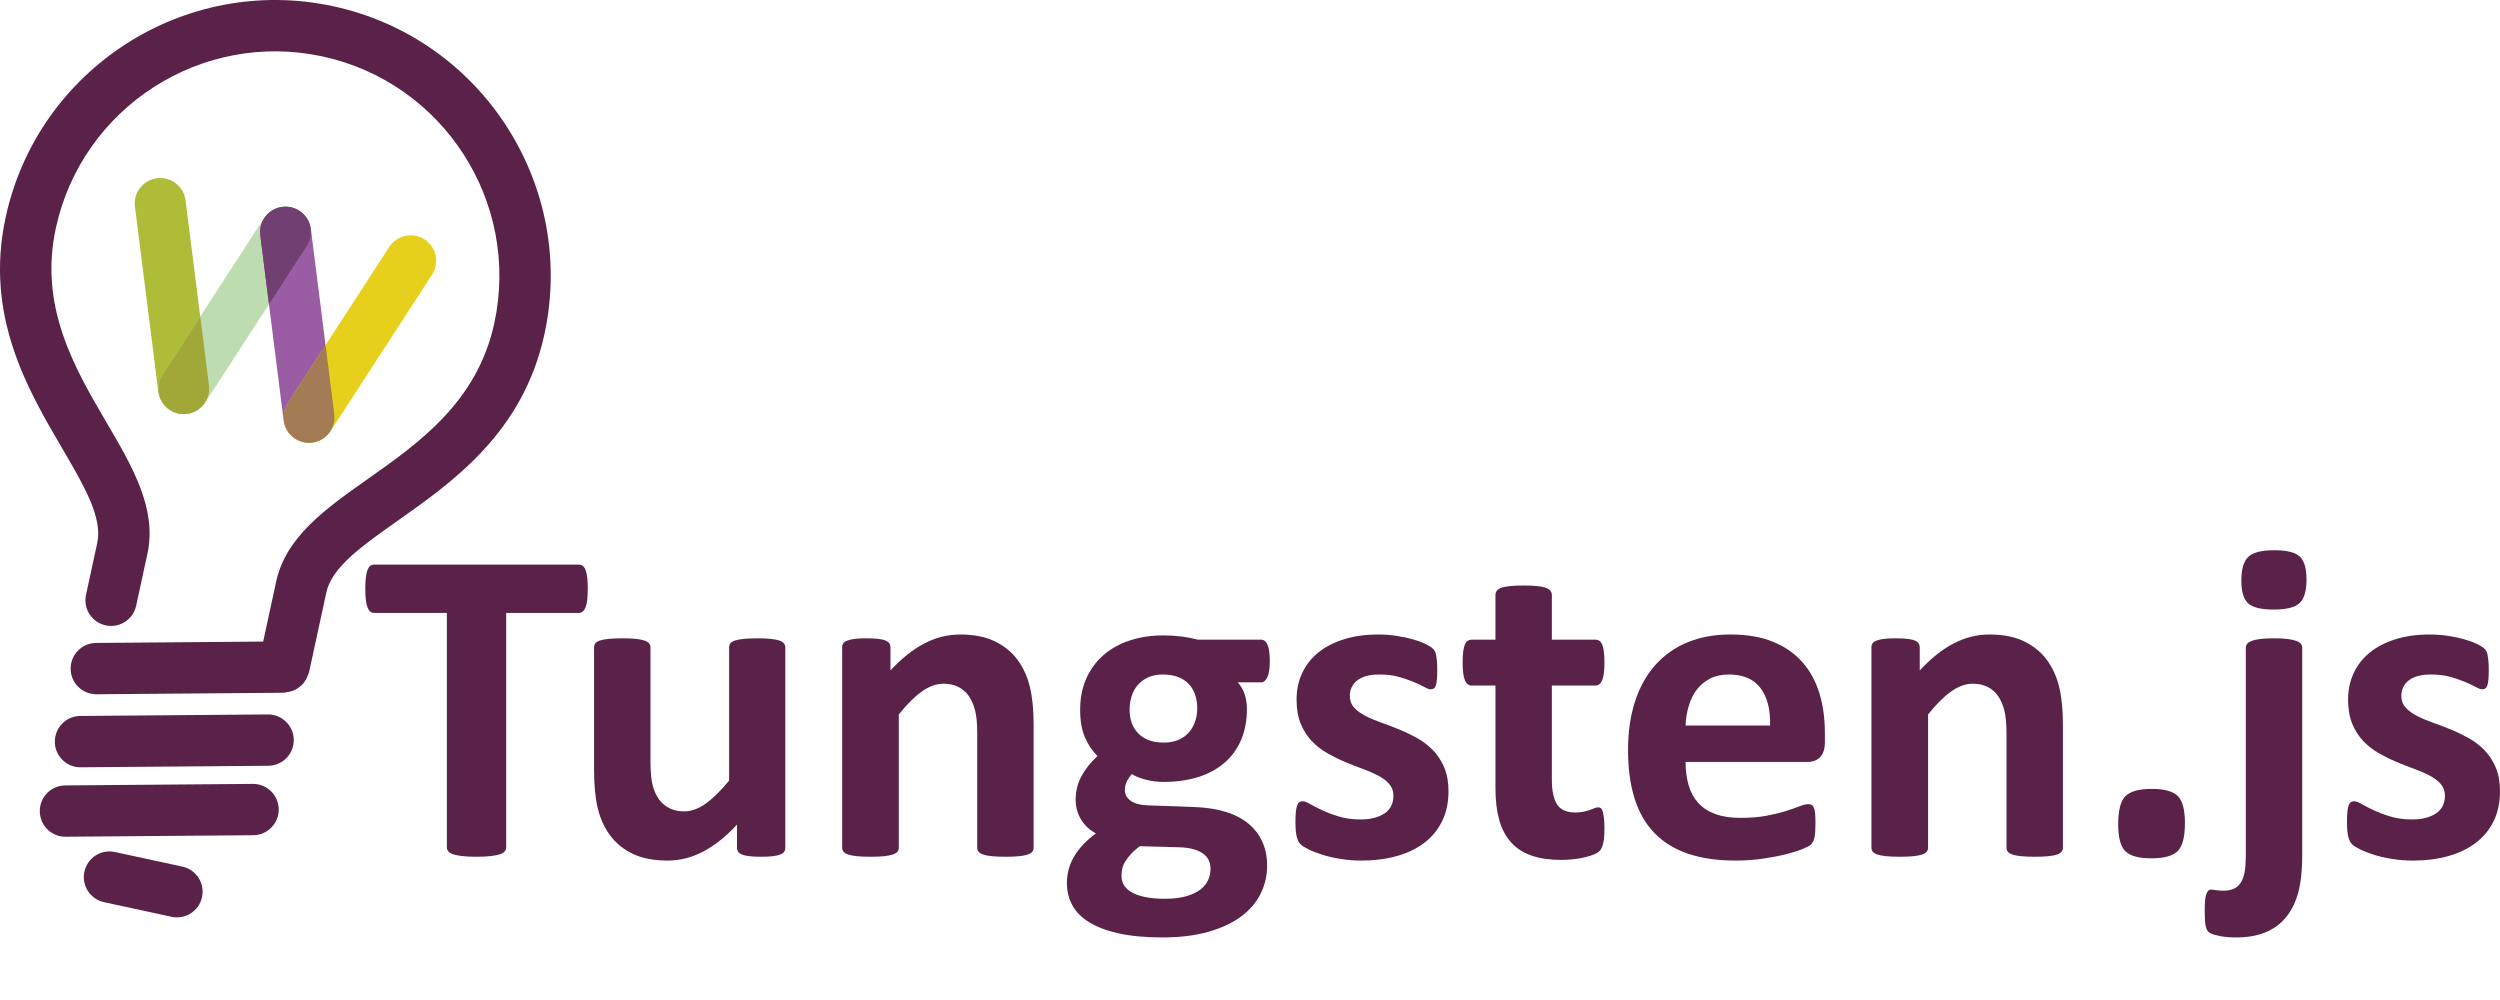
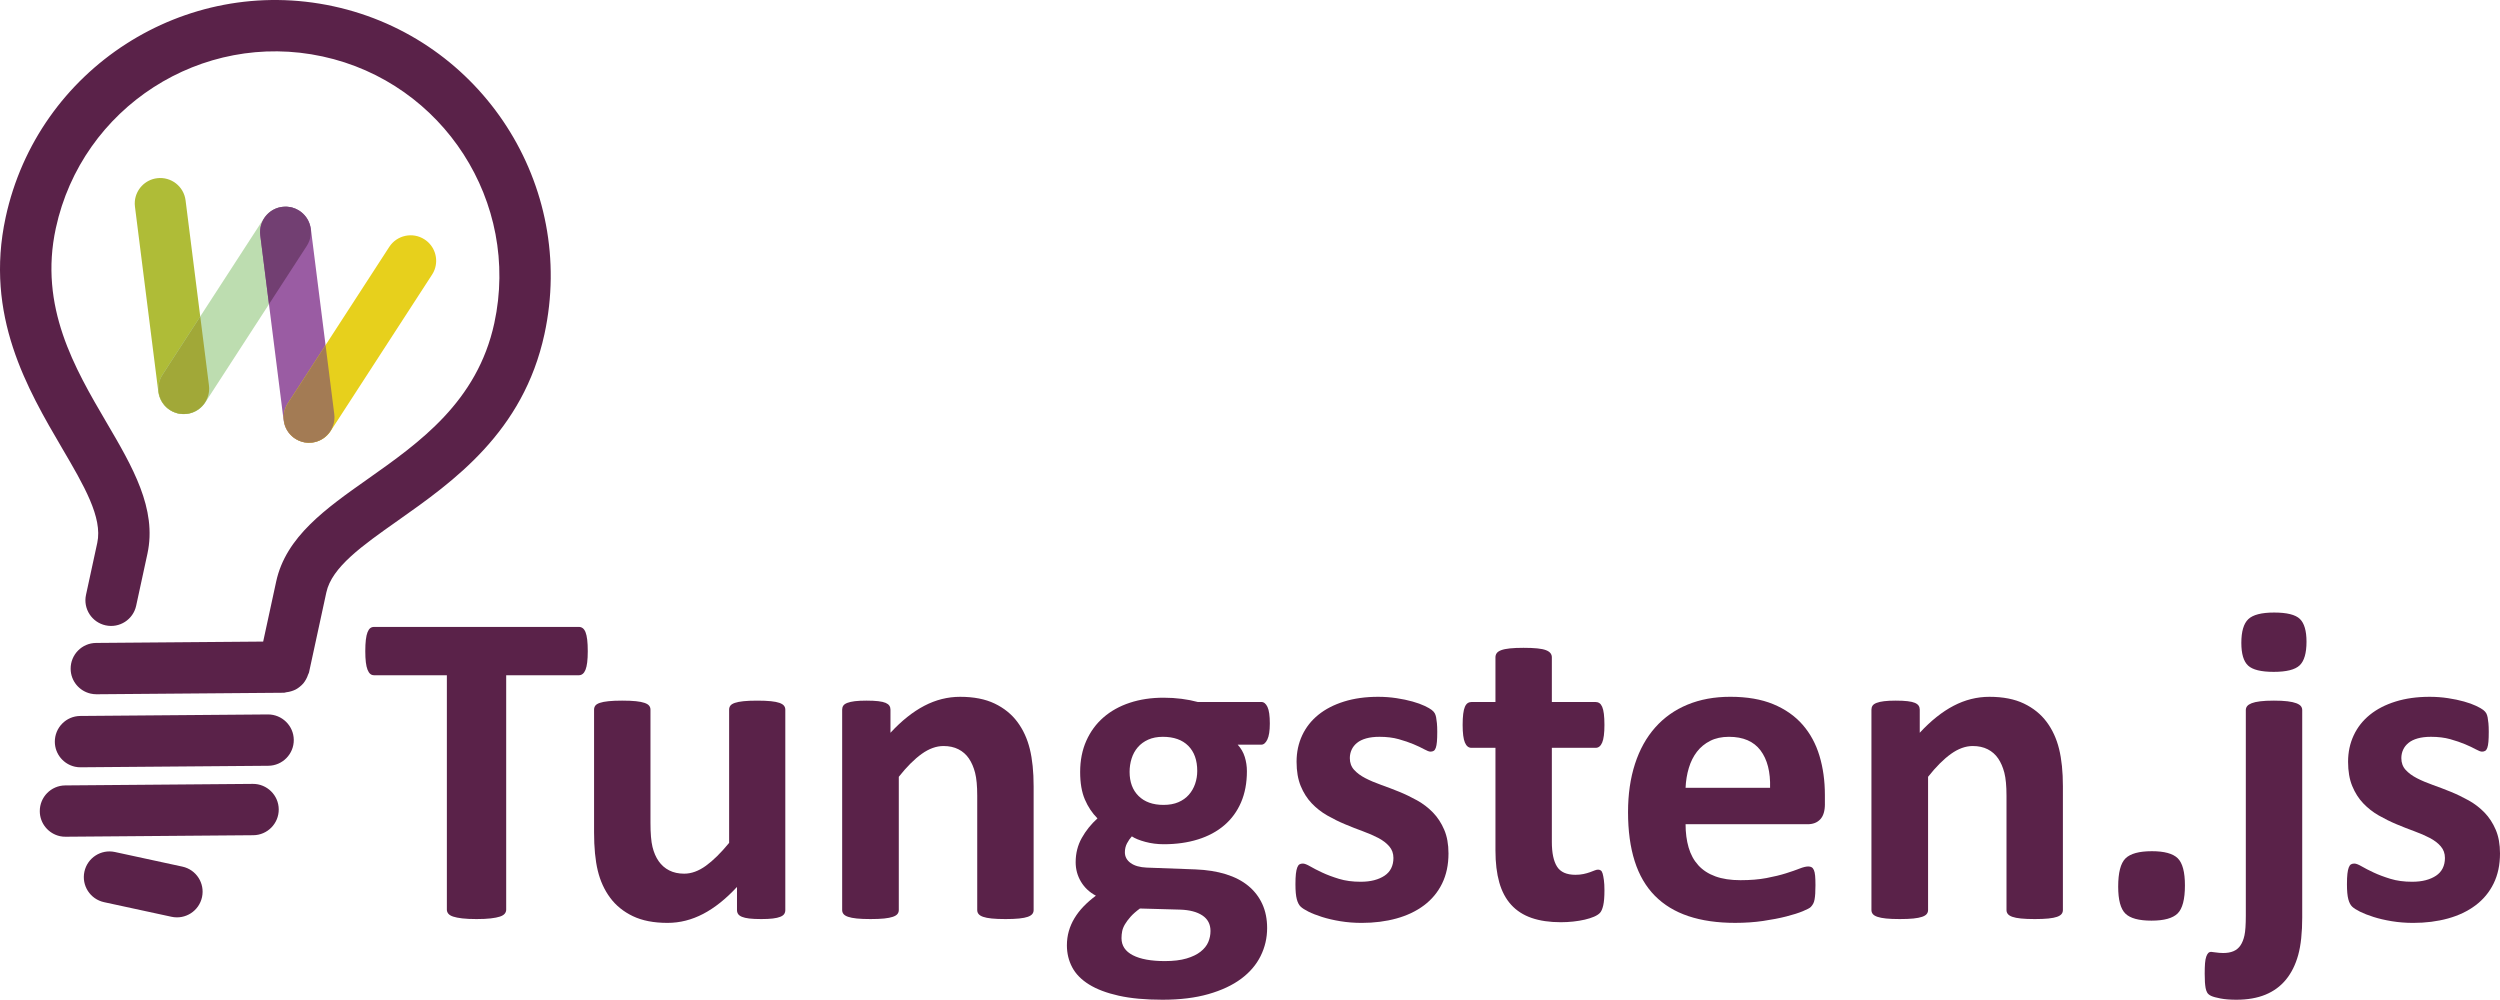
<svg xmlns="http://www.w3.org/2000/svg" version="1.1" id="Layer_1" x="0px" y="0px" width="802.441px" height="320.894px" viewBox="0 0 802.441 320.894" enable-background="new 0 0 802.441 320.894" xml:space="preserve">
  <g>
    <g>
-       <svg y="-20">
+       <svg>
        <path fill="#5A2249" d="M188.66,209.018c0,1.396-0.061,2.586-0.18,3.569c-0.121,0.986-0.301,1.78-0.541,2.381    c-0.241,0.603-0.541,1.046-0.902,1.334c-0.36,0.289-0.757,0.433-1.19,0.433h-23.371v75.236c0,0.48-0.157,0.913-0.469,1.297    c-0.313,0.387-0.83,0.698-1.551,0.938c-0.721,0.241-1.695,0.433-2.921,0.577c-1.226,0.144-2.753,0.216-4.581,0.216    s-3.354-0.072-4.58-0.216c-1.227-0.145-2.2-0.336-2.921-0.577c-0.722-0.24-1.239-0.554-1.551-0.938    c-0.313-0.384-0.469-0.815-0.469-1.297v-75.236h-23.371c-0.481,0-0.89-0.144-1.226-0.433c-0.337-0.288-0.625-0.731-0.866-1.334    c-0.241-0.601-0.421-1.395-0.541-2.381c-0.121-0.983-0.18-2.175-0.18-3.569c0-1.442,0.06-2.67,0.18-3.68    c0.12-1.01,0.3-1.814,0.541-2.416c0.24-0.602,0.529-1.033,0.866-1.299c0.336-0.264,0.745-0.396,1.226-0.396h65.786    c0.433,0,0.83,0.133,1.19,0.396c0.361,0.266,0.661,0.697,0.902,1.299c0.24,0.602,0.42,1.406,0.541,2.416    C188.599,206.348,188.66,207.574,188.66,209.018z" />
        <path fill="#5A2249" d="M252.065,292.114c0,0.479-0.121,0.901-0.36,1.262c-0.241,0.36-0.662,0.662-1.263,0.901    c-0.602,0.242-1.395,0.421-2.38,0.541c-0.986,0.119-2.225,0.181-3.715,0.181c-1.587,0-2.874-0.062-3.859-0.181    c-0.986-0.12-1.768-0.299-2.344-0.541c-0.577-0.239-0.986-0.541-1.227-0.901s-0.36-0.78-0.36-1.262v-7.431    c-3.56,3.849-7.177,6.732-10.856,8.655c-3.679,1.923-7.49,2.886-11.433,2.886c-4.425,0-8.14-0.722-11.145-2.164    c-3.006-1.441-5.435-3.414-7.285-5.914c-1.852-2.5-3.174-5.397-3.967-8.692c-0.793-3.293-1.19-7.394-1.19-12.298v-39.385    c0-0.48,0.132-0.902,0.397-1.264c0.264-0.359,0.745-0.66,1.442-0.9s1.634-0.422,2.813-0.541c1.178-0.121,2.633-0.182,4.364-0.182    c1.779,0,3.246,0.061,4.4,0.182c1.154,0.119,2.079,0.301,2.777,0.541c0.697,0.24,1.19,0.541,1.479,0.9    c0.289,0.36,0.433,0.782,0.433,1.264v36.354c0,3.367,0.216,5.939,0.649,7.719s1.093,3.307,1.983,4.58    c0.889,1.273,2.02,2.262,3.39,2.958c1.371,0.697,2.969,1.046,4.797,1.046c2.309,0,4.628-0.841,6.961-2.525    c2.332-1.683,4.821-4.135,7.466-7.356v-42.774c0-0.479,0.132-0.901,0.397-1.263c0.264-0.36,0.745-0.659,1.442-0.901    c0.697-0.239,1.623-0.42,2.777-0.541c1.154-0.119,2.62-0.181,4.4-0.181c1.779,0,3.246,0.062,4.4,0.181    c1.154,0.121,2.067,0.302,2.741,0.541c0.673,0.242,1.154,0.541,1.443,0.901s0.433,0.782,0.433,1.263V292.114L252.065,292.114z" />
        <path fill="#5A2249" d="M331.772,292.114c0,0.479-0.145,0.901-0.433,1.262c-0.289,0.36-0.77,0.662-1.442,0.901    c-0.674,0.242-1.6,0.421-2.777,0.541c-1.179,0.119-2.633,0.181-4.364,0.181c-1.779,0-3.258-0.062-4.436-0.181    c-1.179-0.12-2.104-0.299-2.777-0.541c-0.674-0.239-1.154-0.541-1.443-0.901s-0.433-0.78-0.433-1.262v-36.716    c0-3.127-0.229-5.578-0.686-7.357c-0.458-1.779-1.118-3.307-1.983-4.581c-0.866-1.272-1.984-2.26-3.354-2.957    c-1.37-0.696-2.97-1.046-4.797-1.046c-2.308,0-4.641,0.842-6.997,2.523c-2.357,1.685-4.81,4.138-7.358,7.357v42.775    c0,0.479-0.144,0.9-0.433,1.262s-0.782,0.662-1.479,0.902c-0.698,0.24-1.623,0.42-2.777,0.541c-1.154,0.119-2.622,0.18-4.4,0.18    c-1.78,0-3.246-0.061-4.4-0.18c-1.154-0.121-2.081-0.301-2.777-0.541c-0.698-0.24-1.19-0.541-1.479-0.902    c-0.289-0.359-0.433-0.781-0.433-1.262V227.77c0-0.479,0.119-0.901,0.36-1.263c0.24-0.36,0.673-0.659,1.299-0.901    c0.624-0.239,1.43-0.42,2.416-0.541c0.985-0.119,2.224-0.181,3.715-0.181c1.539,0,2.813,0.062,3.823,0.181    c1.01,0.121,1.791,0.302,2.344,0.541c0.552,0.242,0.949,0.541,1.19,0.901c0.24,0.36,0.36,0.782,0.36,1.263v7.431    c3.559-3.847,7.177-6.732,10.856-8.656c3.679-1.923,7.513-2.886,11.505-2.886c4.375,0,8.067,0.722,11.073,2.164    c3.004,1.443,5.434,3.402,7.285,5.879c1.851,2.479,3.185,5.374,4.003,8.691c0.817,3.318,1.227,7.312,1.227,11.975v39.747H331.772z    " />
        <path fill="#5A2249" d="M407.584,232.243c0,2.309-0.264,4.016-0.793,5.122c-0.529,1.105-1.18,1.658-1.947,1.658h-7.574    c1.058,1.153,1.814,2.466,2.271,3.932c0.457,1.468,0.686,2.993,0.686,4.58c0,3.751-0.625,7.082-1.875,9.99    c-1.252,2.91-3.042,5.363-5.375,7.357c-2.332,1.996-5.145,3.512-8.439,4.544c-3.294,1.035-6.96,1.552-11,1.552    c-2.068,0-4.04-0.252-5.915-0.758c-1.875-0.505-3.318-1.094-4.328-1.768c-0.577,0.626-1.094,1.371-1.551,2.236    c-0.458,0.865-0.685,1.828-0.685,2.885c0,1.396,0.613,2.537,1.839,3.427c1.226,0.892,2.945,1.383,5.157,1.479l15.653,0.576    c3.653,0.146,6.913,0.662,9.774,1.551c2.861,0.892,5.266,2.142,7.213,3.752c1.946,1.611,3.438,3.547,4.473,5.807    c1.033,2.261,1.551,4.833,1.551,7.719c0,3.174-0.696,6.167-2.092,8.98c-1.395,2.812-3.488,5.253-6.275,7.32    c-2.789,2.067-6.289,3.702-10.496,4.905c-4.208,1.201-9.125,1.804-14.751,1.804c-5.482,0-10.159-0.434-14.03-1.299    c-3.872-0.864-7.045-2.067-9.521-3.605c-2.478-1.54-4.281-3.379-5.41-5.52c-1.13-2.141-1.695-4.484-1.695-7.033    c0-1.586,0.204-3.102,0.613-4.543c0.408-1.442,1.01-2.826,1.804-4.147c0.793-1.322,1.767-2.585,2.921-3.787    c1.154-1.202,2.476-2.354,3.967-3.463c-2.068-1.104-3.667-2.606-4.797-4.508c-1.13-1.899-1.695-3.979-1.695-6.239    c0-2.837,0.649-5.422,1.948-7.755c1.298-2.332,2.981-4.437,5.049-6.312c-1.684-1.684-3.03-3.703-4.04-6.061    c-1.01-2.355-1.515-5.289-1.515-8.8c0-3.751,0.66-7.105,1.983-10.062c1.322-2.959,3.162-5.457,5.518-7.503    c2.356-2.043,5.169-3.606,8.44-4.688c3.27-1.081,6.876-1.622,10.82-1.622c2.02,0,3.955,0.12,5.807,0.36    c1.851,0.24,3.571,0.576,5.158,1.01h20.414c0.816,0,1.479,0.529,1.982,1.587C407.332,227.964,407.584,229.743,407.584,232.243z     M388.541,298.822c0-2.164-0.865-3.823-2.596-4.979c-1.732-1.152-4.113-1.777-7.142-1.875l-12.912-0.359    c-1.251,0.914-2.249,1.791-2.993,2.633c-0.746,0.841-1.347,1.646-1.803,2.416c-0.458,0.769-0.758,1.515-0.902,2.236    c-0.145,0.722-0.216,1.465-0.216,2.235c0,2.403,1.214,4.229,3.643,5.481c2.428,1.25,5.854,1.876,10.279,1.876    c2.741,0,5.049-0.277,6.925-0.83c1.876-0.554,3.39-1.287,4.544-2.199c1.154-0.914,1.971-1.937,2.453-3.065    C388.301,301.264,388.541,300.072,388.541,298.822z M384.285,247.464c0-3.463-0.962-6.155-2.885-8.079    c-1.924-1.923-4.641-2.886-8.151-2.886c-1.78,0-3.343,0.301-4.689,0.901c-1.347,0.603-2.465,1.42-3.354,2.453    c-0.89,1.033-1.551,2.235-1.983,3.605c-0.433,1.371-0.649,2.802-0.649,4.292c0,3.271,0.961,5.854,2.885,7.754    c1.923,1.899,4.592,2.851,8.007,2.851c1.827,0,3.414-0.289,4.761-0.865c1.346-0.577,2.464-1.371,3.354-2.381    s1.562-2.176,2.02-3.498C384.057,250.289,384.285,248.906,384.285,247.464z" />
        <path fill="#5A2249" d="M464.931,273.938c0,3.654-0.686,6.877-2.056,9.666c-1.371,2.789-3.308,5.121-5.808,6.996    c-2.501,1.875-5.458,3.281-8.872,4.221c-3.415,0.938-7.117,1.406-11.108,1.406c-2.405,0-4.701-0.182-6.889-0.541    c-2.188-0.36-4.147-0.818-5.879-1.371s-3.175-1.117-4.328-1.694c-1.154-0.577-1.996-1.118-2.524-1.623    c-0.529-0.505-0.938-1.299-1.227-2.381c-0.288-1.082-0.434-2.681-0.434-4.798c0-1.394,0.049-2.512,0.146-3.354    c0.096-0.841,0.24-1.516,0.433-2.021c0.191-0.504,0.434-0.84,0.723-1.01c0.287-0.168,0.647-0.252,1.082-0.252    c0.527,0,1.31,0.301,2.344,0.901c1.034,0.603,2.318,1.263,3.858,1.983c1.538,0.722,3.329,1.396,5.374,2.02    c2.043,0.626,4.364,0.938,6.961,0.938c1.635,0,3.09-0.168,4.364-0.504c1.273-0.336,2.38-0.817,3.317-1.443    c0.938-0.624,1.646-1.418,2.128-2.381c0.479-0.961,0.722-2.066,0.722-3.317c0-1.442-0.445-2.68-1.335-3.715    c-0.89-1.033-2.067-1.937-3.534-2.705c-1.468-0.769-3.126-1.489-4.978-2.164c-1.853-0.673-3.75-1.418-5.698-2.235    c-1.947-0.816-3.848-1.756-5.698-2.812c-1.852-1.059-3.511-2.355-4.978-3.896c-1.467-1.537-2.646-3.391-3.534-5.554    c-0.891-2.164-1.335-4.762-1.335-7.791c0-3.077,0.602-5.901,1.804-8.476c1.201-2.572,2.934-4.771,5.193-6.6    s5.014-3.246,8.26-4.257s6.89-1.516,10.928-1.516c2.021,0,3.979,0.146,5.88,0.434c1.898,0.288,3.617,0.648,5.156,1.082    c1.539,0.433,2.837,0.901,3.896,1.406c1.058,0.505,1.813,0.938,2.271,1.298c0.456,0.361,0.781,0.723,0.975,1.082    c0.19,0.361,0.336,0.794,0.433,1.299c0.096,0.506,0.181,1.131,0.253,1.875c0.072,0.746,0.107,1.672,0.107,2.777    c0,1.299-0.035,2.357-0.107,3.174c-0.072,0.818-0.192,1.469-0.36,1.948c-0.17,0.479-0.396,0.806-0.686,0.974    c-0.289,0.169-0.626,0.252-1.01,0.252c-0.435,0-1.107-0.252-2.021-0.757s-2.056-1.046-3.426-1.623    c-1.371-0.577-2.958-1.118-4.761-1.623c-1.804-0.505-3.859-0.758-6.168-0.758c-1.635,0-3.054,0.169-4.256,0.505    c-1.202,0.337-2.188,0.818-2.957,1.443c-0.771,0.625-1.348,1.357-1.731,2.199c-0.386,0.842-0.577,1.744-0.577,2.705    c0,1.49,0.457,2.74,1.371,3.75c0.913,1.01,2.115,1.9,3.606,2.67c1.49,0.771,3.185,1.49,5.085,2.164    c1.898,0.674,3.823,1.406,5.771,2.199c1.948,0.795,3.871,1.721,5.771,2.777c1.897,1.059,3.594,2.355,5.085,3.896    c1.49,1.539,2.691,3.379,3.605,5.518C464.473,268.467,464.931,271.004,464.931,273.938z" />
        <path fill="#5A2249" d="M514.99,285.768c0,2.115-0.133,3.738-0.396,4.867c-0.265,1.131-0.612,1.924-1.046,2.381    c-0.433,0.457-1.07,0.865-1.911,1.228c-0.843,0.36-1.828,0.673-2.958,0.938c-1.13,0.264-2.355,0.469-3.679,0.612    s-2.657,0.216-4.003,0.216c-3.607,0-6.733-0.457-9.378-1.369c-2.646-0.914-4.833-2.32-6.563-4.221    c-1.73-1.898-3.006-4.292-3.822-7.178c-0.818-2.885-1.228-6.299-1.228-10.242v-32.965h-7.718c-0.914,0-1.612-0.564-2.092-1.695    c-0.481-1.13-0.723-3.018-0.723-5.663c0-1.394,0.061-2.571,0.182-3.534c0.119-0.961,0.3-1.719,0.541-2.271    c0.238-0.553,0.541-0.948,0.9-1.189c0.36-0.24,0.781-0.361,1.263-0.361h7.646v-14.354c0-0.48,0.132-0.912,0.396-1.299    c0.264-0.385,0.745-0.709,1.442-0.975c0.696-0.264,1.634-0.457,2.812-0.576c1.178-0.119,2.633-0.182,4.363-0.182    c1.778,0,3.259,0.062,4.438,0.182c1.178,0.119,2.104,0.312,2.777,0.576c0.673,0.266,1.152,0.59,1.441,0.975    c0.288,0.387,0.434,0.818,0.434,1.299v14.354h13.994c0.479,0,0.9,0.121,1.262,0.361c0.361,0.241,0.661,0.639,0.901,1.189    c0.239,0.554,0.421,1.312,0.541,2.271c0.119,0.963,0.181,2.142,0.181,3.534c0,2.646-0.241,4.533-0.722,5.663    c-0.48,1.131-1.18,1.695-2.092,1.695h-14.065v30.224c0,3.511,0.553,6.144,1.658,7.898c1.105,1.756,3.077,2.633,5.915,2.633    c0.962,0,1.827-0.083,2.598-0.253c0.769-0.168,1.454-0.359,2.056-0.577c0.602-0.216,1.105-0.407,1.516-0.576    c0.407-0.168,0.78-0.253,1.117-0.253c0.289,0,0.564,0.085,0.829,0.253c0.266,0.169,0.47,0.505,0.613,1.011    c0.145,0.504,0.276,1.188,0.396,2.056C514.93,283.312,514.99,284.421,514.99,285.768z" />
        <path fill="#5A2249" d="M585.753,258.066c0,2.213-0.493,3.849-1.479,4.904c-0.986,1.059-2.346,1.588-4.075,1.588H541.03    c0,2.74,0.325,5.229,0.974,7.465c0.649,2.236,1.685,4.138,3.104,5.699c1.417,1.562,3.244,2.754,5.48,3.57    c2.236,0.818,4.917,1.227,8.043,1.227c3.174,0,5.962-0.228,8.367-0.686c2.404-0.456,4.483-0.962,6.24-1.516    c1.755-0.553,3.21-1.058,4.363-1.515c1.153-0.456,2.092-0.686,2.812-0.686c0.433,0,0.794,0.084,1.082,0.252    c0.289,0.17,0.528,0.47,0.722,0.901c0.191,0.434,0.324,1.047,0.396,1.84c0.071,0.793,0.107,1.791,0.107,2.994    c0,1.058-0.024,1.959-0.071,2.705c-0.05,0.746-0.121,1.383-0.218,1.91c-0.097,0.529-0.24,0.975-0.433,1.334    c-0.192,0.361-0.445,0.711-0.757,1.047c-0.313,0.338-1.167,0.793-2.562,1.371c-1.395,0.576-3.174,1.143-5.338,1.694    s-4.641,1.033-7.43,1.442c-2.789,0.408-5.771,0.613-8.944,0.613c-5.723,0-10.735-0.723-15.039-2.164    c-4.305-1.442-7.898-3.632-10.783-6.564c-2.887-2.934-5.038-6.637-6.456-11.108c-1.419-4.472-2.128-9.713-2.128-15.725    c0-5.724,0.744-10.88,2.235-15.474c1.49-4.592,3.653-8.486,6.492-11.686c2.836-3.197,6.286-5.639,10.351-7.32    c4.063-1.684,8.645-2.525,13.741-2.525c5.386,0,9.99,0.794,13.813,2.381c3.822,1.587,6.961,3.787,9.414,6.6    c2.452,2.813,4.256,6.146,5.408,9.991c1.154,3.849,1.731,8.031,1.731,12.551v2.888H585.753z M568.152,252.873    c0.145-5.098-0.878-9.1-3.065-12.01c-2.188-2.909-5.565-4.364-10.135-4.364c-2.31,0-4.316,0.433-6.023,1.299    c-1.707,0.865-3.126,2.032-4.256,3.498c-1.13,1.468-1.996,3.199-2.597,5.193c-0.603,1.995-0.95,4.124-1.046,6.384H568.152z" />
        <path fill="#5A2249" d="M662.142,292.114c0,0.479-0.144,0.901-0.433,1.262c-0.288,0.36-0.77,0.662-1.442,0.901    c-0.674,0.242-1.6,0.421-2.776,0.541c-1.18,0.119-2.633,0.181-4.364,0.181c-1.779,0-3.258-0.062-4.436-0.181    c-1.181-0.12-2.104-0.299-2.777-0.541c-0.674-0.239-1.154-0.541-1.442-0.901c-0.289-0.36-0.434-0.78-0.434-1.262v-36.716    c0-3.127-0.229-5.578-0.686-7.357c-0.457-1.779-1.117-3.307-1.983-4.581c-0.865-1.272-1.983-2.26-3.354-2.957    c-1.371-0.696-2.97-1.046-4.797-1.046c-2.309,0-4.642,0.842-6.997,2.523c-2.355,1.685-4.81,4.138-7.356,7.357v42.775    c0,0.479-0.146,0.9-0.434,1.262c-0.289,0.361-0.781,0.662-1.479,0.902s-1.623,0.42-2.776,0.541    c-1.153,0.119-2.622,0.18-4.399,0.18c-1.78,0-3.246-0.061-4.4-0.18c-1.154-0.121-2.08-0.301-2.777-0.541    c-0.696-0.24-1.188-0.541-1.479-0.902c-0.288-0.359-0.434-0.781-0.434-1.262V227.77c0-0.479,0.119-0.901,0.36-1.263    c0.24-0.36,0.673-0.659,1.299-0.901c0.624-0.239,1.431-0.42,2.416-0.541c0.985-0.119,2.225-0.181,3.716-0.181    c1.538,0,2.812,0.062,3.822,0.181c1.01,0.121,1.791,0.302,2.346,0.541c0.552,0.242,0.947,0.541,1.188,0.901    c0.24,0.36,0.361,0.782,0.361,1.263v7.431c3.558-3.847,7.177-6.732,10.854-8.656c3.68-1.923,7.515-2.886,11.506-2.886    c4.375,0,8.066,0.722,11.072,2.164c3.005,1.443,5.435,3.402,7.285,5.879c1.851,2.479,3.186,5.374,4.004,8.691    c0.816,3.318,1.227,7.312,1.227,11.975L662.142,292.114L662.142,292.114z" />
        <path fill="#5A2249" d="M701.311,284.18c0,4.473-0.781,7.479-2.345,9.018c-1.562,1.537-4.364,2.308-8.403,2.308    c-4.038,0-6.828-0.757-8.366-2.271c-1.54-1.517-2.31-4.389-2.31-8.62c0-4.521,0.781-7.55,2.346-9.089    c1.562-1.539,4.388-2.31,8.476-2.31c3.99,0,6.756,0.759,8.295,2.272C700.54,277.002,701.311,279.898,701.311,284.18z" />
        <path fill="#5A2249" d="M738.964,294.277c0,5.05-0.433,9.137-1.298,12.263c-0.866,3.126-2.177,5.759-3.932,7.899    c-1.756,2.139-3.956,3.751-6.602,4.833c-2.645,1.08-5.747,1.621-9.305,1.621c-1.973,0-3.655-0.133-5.05-0.396    c-1.396-0.265-2.405-0.541-3.029-0.829c-0.624-0.289-1.057-0.649-1.298-1.082c-0.24-0.433-0.408-0.927-0.506-1.479    c-0.097-0.555-0.167-1.181-0.216-1.876c-0.049-0.697-0.072-1.601-0.072-2.705c0-1.348,0.036-2.465,0.107-3.354    c0.072-0.891,0.205-1.6,0.396-2.128c0.192-0.53,0.409-0.914,0.648-1.154c0.241-0.24,0.555-0.36,0.938-0.36    c0.241,0,0.732,0.061,1.479,0.181c0.745,0.119,1.552,0.182,2.417,0.182c1.25,0,2.332-0.193,3.246-0.578    c0.912-0.385,1.659-0.998,2.235-1.84c0.577-0.842,1.011-1.924,1.299-3.246s0.434-3.426,0.434-6.312v-66.002    c0-0.479,0.145-0.901,0.433-1.263c0.289-0.36,0.769-0.672,1.442-0.938c0.674-0.265,1.588-0.47,2.741-0.613    c1.153-0.145,2.62-0.217,4.399-0.217c1.778,0,3.246,0.072,4.4,0.217c1.153,0.145,2.078,0.35,2.776,0.613    c0.696,0.266,1.189,0.576,1.479,0.938c0.288,0.361,0.433,0.783,0.433,1.263v66.362H738.964z M740.335,205.986    c0,3.656-0.734,6.181-2.2,7.574c-1.468,1.396-4.245,2.092-8.332,2.092c-4.039,0-6.779-0.672-8.223-2.021    c-1.442-1.346-2.164-3.774-2.164-7.284c0-3.654,0.745-6.19,2.236-7.609c1.488-1.418,4.256-2.128,8.295-2.128    c4.087,0,6.841,0.685,8.26,2.056C739.624,200.036,740.335,202.479,740.335,205.986z" />
        <path fill="#5A2249" d="M802.441,273.938c0,3.654-0.687,6.877-2.057,9.666c-1.371,2.789-3.308,5.121-5.808,6.996    c-2.501,1.875-5.458,3.281-8.872,4.221c-3.415,0.938-7.117,1.406-11.108,1.406c-2.404,0-4.7-0.182-6.889-0.541    c-2.188-0.36-4.147-0.818-5.879-1.371s-3.174-1.117-4.328-1.694s-1.996-1.118-2.524-1.623s-0.938-1.299-1.227-2.381    c-0.288-1.082-0.433-2.681-0.433-4.798c0-1.394,0.048-2.512,0.145-3.354c0.096-0.841,0.24-1.516,0.433-2.021    c0.191-0.504,0.434-0.84,0.723-1.01c0.288-0.168,0.647-0.252,1.082-0.252c0.527,0,1.31,0.301,2.344,0.901    c1.034,0.603,2.319,1.263,3.859,1.983c1.538,0.722,3.328,1.396,5.374,2.02c2.043,0.626,4.363,0.938,6.961,0.938    c1.634,0,3.089-0.168,4.363-0.504c1.273-0.336,2.381-0.817,3.317-1.443c0.938-0.624,1.646-1.418,2.128-2.381    c0.48-0.961,0.722-2.066,0.722-3.317c0-1.442-0.444-2.68-1.335-3.715c-0.89-1.033-2.066-1.937-3.533-2.705    c-1.469-0.769-3.126-1.489-4.979-2.164c-1.852-0.673-3.75-1.418-5.698-2.235c-1.946-0.816-3.848-1.756-5.697-2.812    c-1.853-1.059-3.512-2.355-4.979-3.896c-1.467-1.537-2.645-3.391-3.534-5.554c-0.891-2.164-1.335-4.762-1.335-7.791    c0-3.077,0.603-5.901,1.805-8.476c1.2-2.572,2.933-4.771,5.192-6.6s5.014-3.246,8.26-4.257s6.89-1.516,10.929-1.516    c2.02,0,3.979,0.146,5.879,0.434c1.898,0.288,3.618,0.648,5.156,1.082c1.539,0.433,2.838,0.901,3.896,1.406    c1.058,0.505,1.814,0.938,2.271,1.298c0.456,0.361,0.781,0.723,0.975,1.082c0.19,0.361,0.336,0.794,0.433,1.299    c0.097,0.506,0.182,1.131,0.253,1.875c0.072,0.746,0.107,1.672,0.107,2.777c0,1.299-0.035,2.357-0.107,3.174    c-0.071,0.818-0.192,1.469-0.36,1.948c-0.169,0.479-0.396,0.806-0.686,0.974c-0.289,0.169-0.626,0.252-1.01,0.252    c-0.435,0-1.107-0.252-2.021-0.757c-0.913-0.505-2.056-1.046-3.426-1.623c-1.371-0.577-2.958-1.118-4.761-1.623    c-1.804-0.505-3.859-0.758-6.168-0.758c-1.635,0-3.054,0.169-4.256,0.505c-1.202,0.337-2.188,0.818-2.957,1.443    c-0.771,0.625-1.348,1.357-1.731,2.199c-0.386,0.842-0.577,1.744-0.577,2.705c0,1.49,0.457,2.74,1.371,3.75    c0.913,1.01,2.115,1.9,3.606,2.67c1.49,0.771,3.185,1.49,5.085,2.164c1.898,0.674,3.823,1.406,5.771,2.199    c1.948,0.795,3.871,1.721,5.771,2.777c1.897,1.059,3.594,2.355,5.085,3.896c1.49,1.539,2.692,3.379,3.605,5.518    C801.983,268.467,802.441,271.004,802.441,273.938z" />
      </svg>
    </g>
    <path fill="#5A2249" d="M94.297,237.49c-0.035-4.551-3.789-8.197-8.306-8.172l-60.222,0.49c-4.552,0.032-8.205,3.752-8.171,8.305   c0.023,3.923,2.806,7.191,6.484,7.988c0.584,0.127,1.194,0.19,1.822,0.181l60.222-0.487   C90.662,245.757,94.332,242.041,94.297,237.49" />
    <path fill="#5A2249" d="M89.468,259.779c-0.035-4.551-3.788-8.196-8.305-8.17L20.94,252.1c-4.552,0.031-8.205,3.75-8.169,8.305   c0.022,3.923,2.804,7.191,6.484,7.988c0.583,0.125,1.193,0.19,1.821,0.178l60.223-0.485   C85.834,268.048,89.504,264.331,89.468,259.779" />
    <path fill="#5A2249" d="M36.886,273.475c-4.45-0.963-8.829,1.857-9.793,6.308c-0.965,4.45,1.856,8.829,6.306,9.793l21.652,4.688   c4.449,0.967,8.83-1.854,9.794-6.305c0.965-4.45-1.858-8.832-6.307-9.795L36.886,273.475z" />
    <path fill="#5A2249" d="M104.746,190.156c1.757-8.114,11.53-15.002,22.855-22.984c17.972-12.668,40.333-28.435,47.162-59.96   c10.325-47.675-20.064-94.869-67.753-105.197C59.335-8.312,12.143,22.078,1.816,69.751c-6.827,31.526,7.006,55.132,18.109,74.099   c7.009,11.953,13.054,22.267,11.297,30.38l-3.617,16.701c-0.965,4.45,1.858,8.831,6.307,9.792c4.45,0.965,8.831-1.854,9.794-6.304   l3.618-16.701c3.115-14.387-4.789-27.9-13.183-42.197c-10.166-17.362-21.692-37.028-16.223-62.28   c8.401-38.793,46.813-63.527,85.604-55.126c38.807,8.405,63.542,46.818,55.139,85.61c-5.469,25.251-24.116,38.382-40.555,49.981   c-13.542,9.544-26.345,18.574-29.46,32.963l-4.173,19.263l-53.626,0.436c-4.551,0.033-8.206,3.753-8.171,8.305   c0.023,3.922,2.792,7.172,6.488,7.973c0.582,0.127,1.192,0.19,1.818,0.195l60.221-0.486c0.25-0.012,0.458-0.133,0.71-0.16   c0.573-0.057,1.092-0.174,1.621-0.34c0.496-0.155,0.977-0.332,1.422-0.564c0.484-0.256,0.876-0.55,1.296-0.887   c0.397-0.327,0.786-0.67,1.122-1.074c0.33-0.391,0.588-0.828,0.852-1.279c0.271-0.486,0.494-0.982,0.66-1.521   c0.085-0.243,0.239-0.424,0.294-0.676L104.746,190.156z" />
    <g>
      <path fill="#AFBC37" d="M59.963,132.837c4.488-0.565,7.649-4.693,7.096-9.15l-7.495-59.383c-0.563-4.489-4.661-7.662-9.148-7.099    c-3.869,0.48-6.771,3.606-7.13,7.331c-0.057,0.591-0.051,1.2,0.035,1.819l7.494,59.385    C51.379,130.211,55.475,133.401,59.963,132.837" />
      <path fill="#BDDDB0" d="M54.562,131.6c-3.797-2.458-4.848-7.551-2.414-11.324l32.566-50.219c2.459-3.797,7.528-4.875,11.324-2.415    c3.277,2.116,4.53,6.192,3.234,9.703c-0.204,0.555-0.476,1.101-0.821,1.621l-32.565,50.221    C63.433,132.97,58.357,134.062,54.562,131.6" />
      <path fill="#9A5CA3" d="M100.187,142.037c4.488-0.564,7.649-4.693,7.098-9.148L99.79,73.504c-0.564-4.488-4.662-7.66-9.149-7.098    c-3.87,0.482-6.773,3.608-7.131,7.332c-0.056,0.59-0.049,1.198,0.035,1.817l7.494,59.386    C91.603,139.413,95.699,142.604,100.187,142.037" />
      <path fill="#E7D01C" d="M94.785,140.802c-3.796-2.459-4.848-7.554-2.414-11.324l32.567-50.219    c2.459-3.797,7.527-4.875,11.324-2.417c3.277,2.116,4.531,6.192,3.233,9.703c-0.205,0.555-0.474,1.101-0.821,1.622l-32.566,50.221    C103.655,142.17,98.581,143.262,94.785,140.802" />
      <path fill="#723F72" d="M99.274,77.336c1.297-3.51,0.041-7.586-3.233-9.702c-0.711-0.459-1.469-0.797-2.243-1.013    c-0.114-0.032-0.232-0.056-0.348-0.081c-0.117-0.027-0.233-0.057-0.349-0.08c-0.792-0.14-1.62-0.165-2.46-0.061    c-3.87,0.48-6.771,3.605-7.13,7.331c-0.056,0.59-0.052,1.2,0.035,1.818l2.788,22.098l12.119-18.689    C98.798,78.439,99.068,77.892,99.274,77.336" />
      <path fill="#A37B54" d="M91.564,131.107c-1.298,3.511-0.043,7.587,3.233,9.703c0.711,0.46,1.466,0.797,2.243,1.015    c0.113,0.03,0.231,0.053,0.347,0.079c0.116,0.027,0.232,0.057,0.349,0.08c0.792,0.14,1.619,0.167,2.459,0.061    c3.869-0.481,6.772-3.607,7.13-7.333c0.056-0.588,0.052-1.197-0.035-1.816l-2.788-22.098l-12.118,18.688    C92.039,130.006,91.77,130.554,91.564,131.107" />
      <path fill="#A1A838" d="M51.34,121.907c-1.297,3.51-0.044,7.587,3.234,9.703c0.71,0.46,1.467,0.795,2.241,1.013    c0.115,0.032,0.231,0.055,0.349,0.08c0.115,0.026,0.231,0.058,0.348,0.079c0.793,0.142,1.619,0.168,2.46,0.061    c3.869-0.479,6.772-3.604,7.13-7.331c0.056-0.589,0.05-1.199-0.034-1.818l-2.789-22.098l-12.118,18.689    C51.814,120.805,51.545,121.351,51.34,121.907" />
    </g>
  </g>
</svg>
